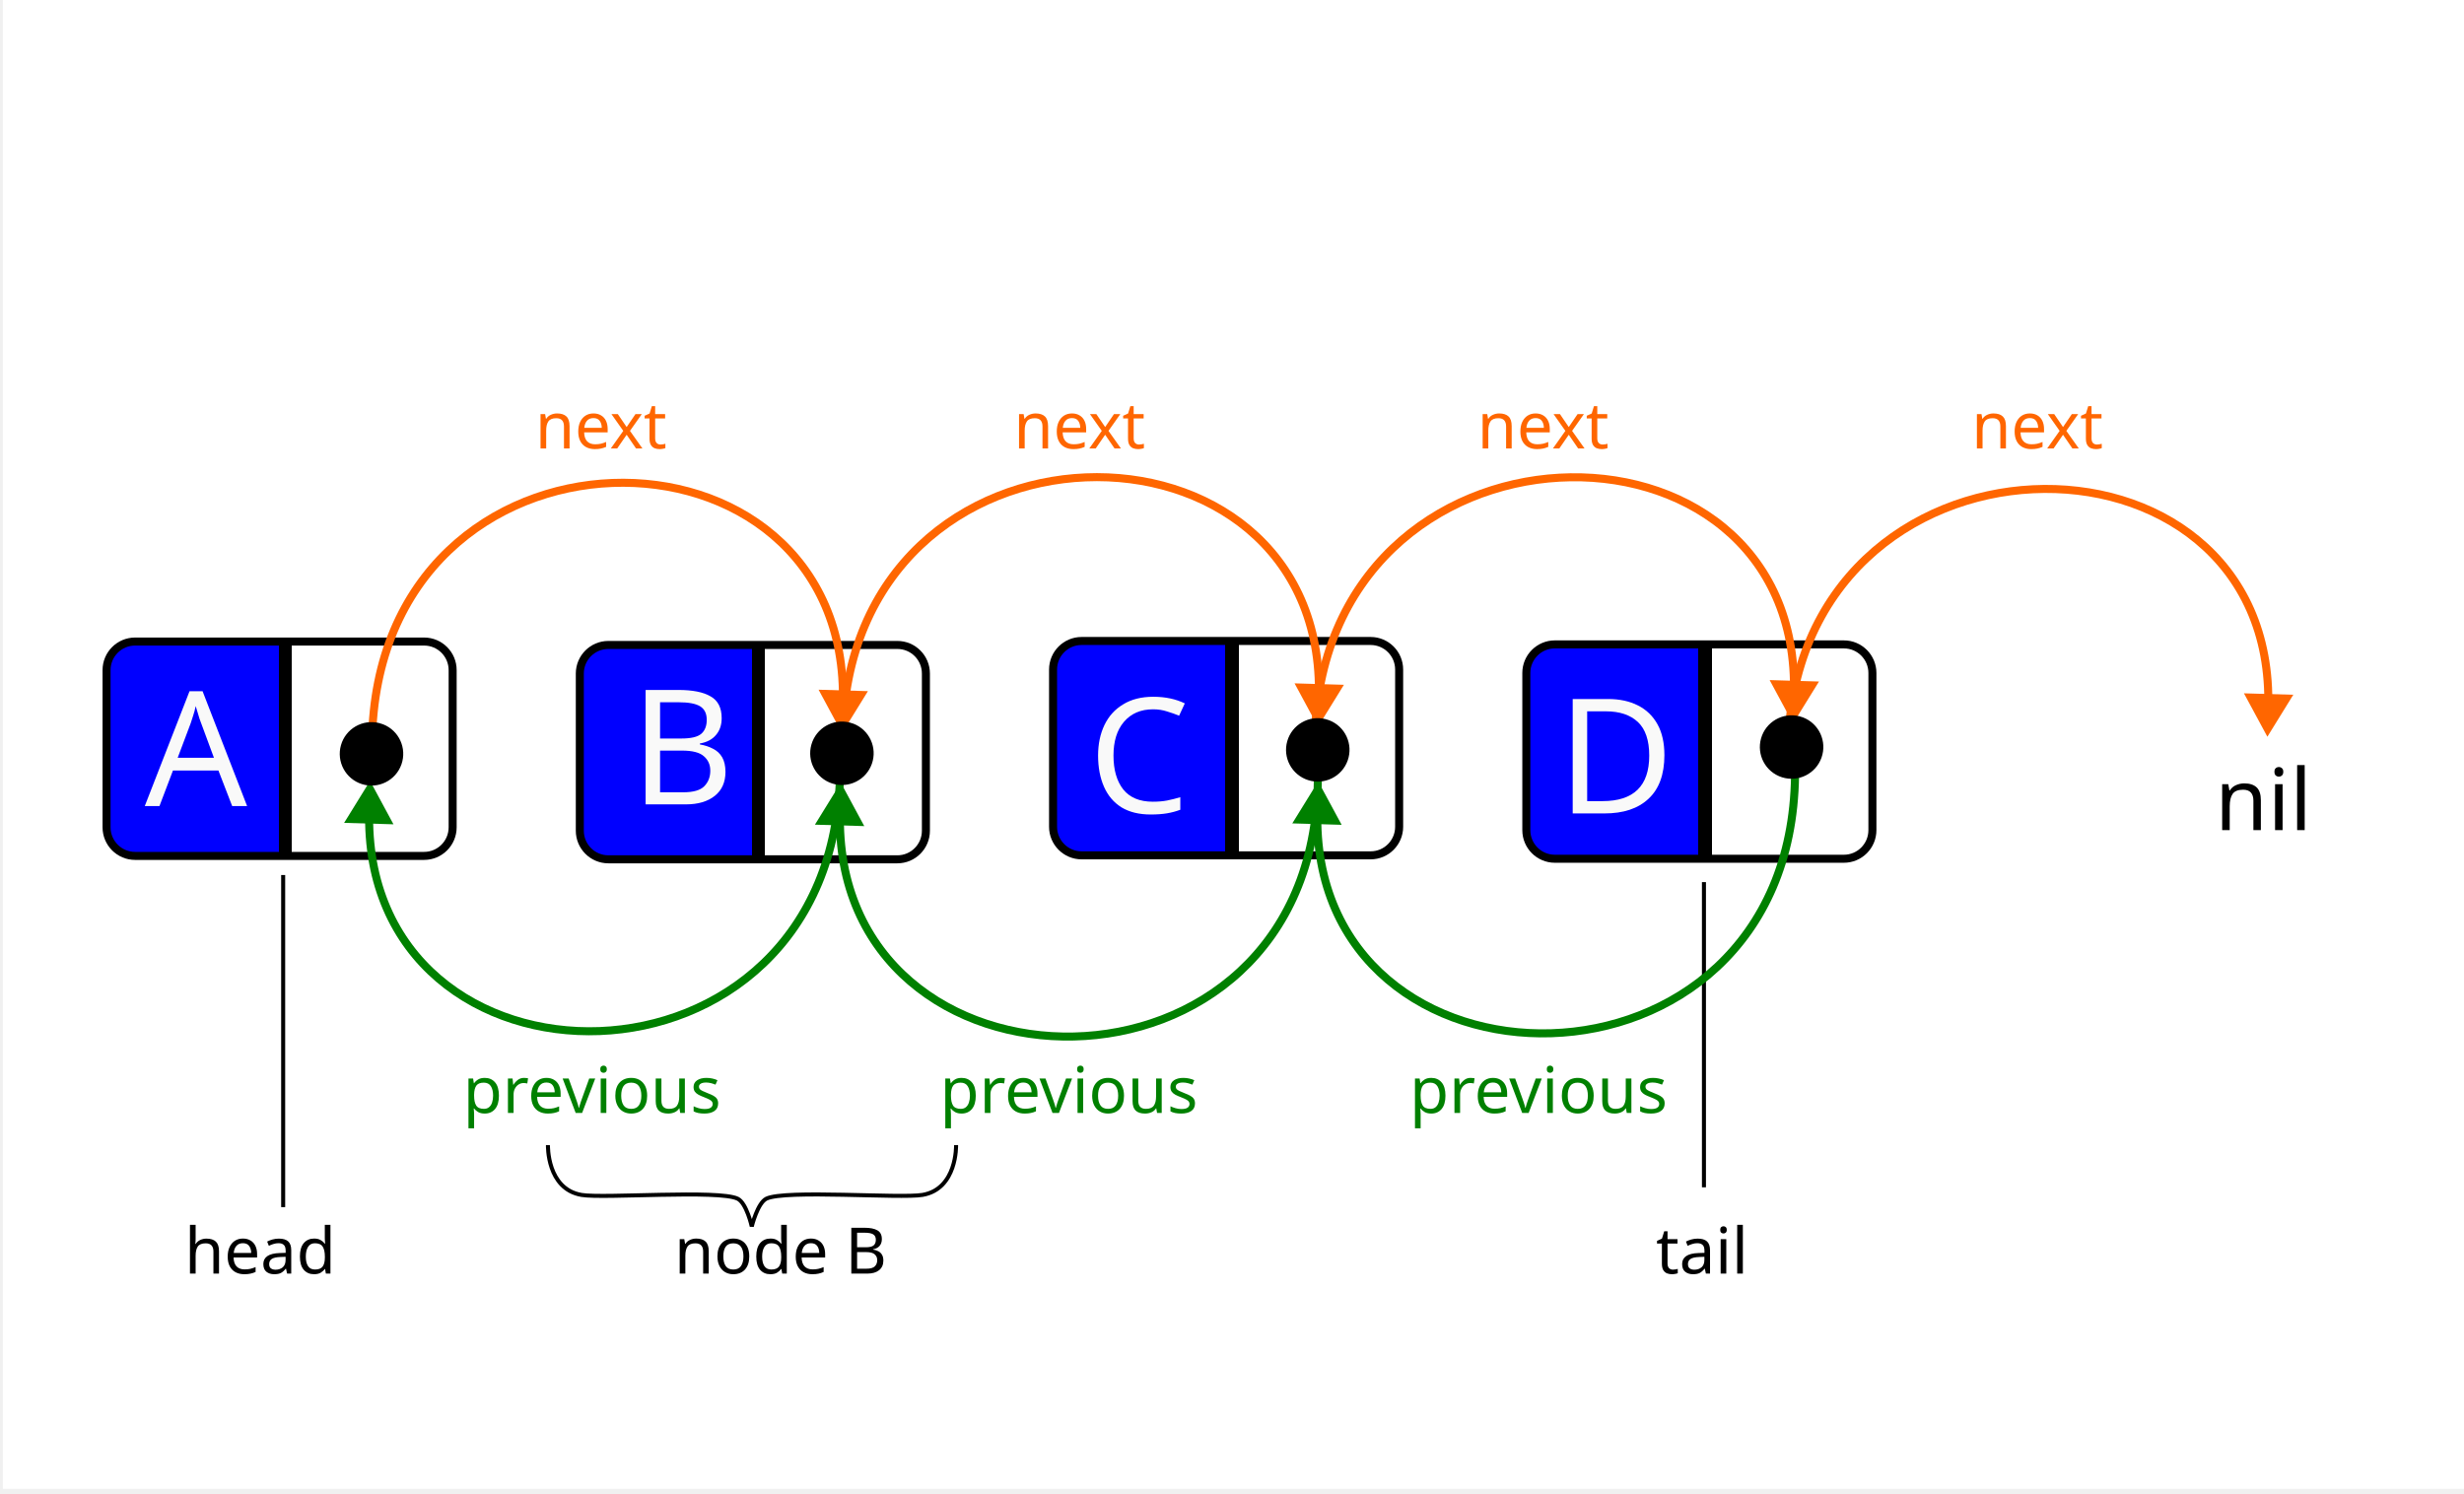
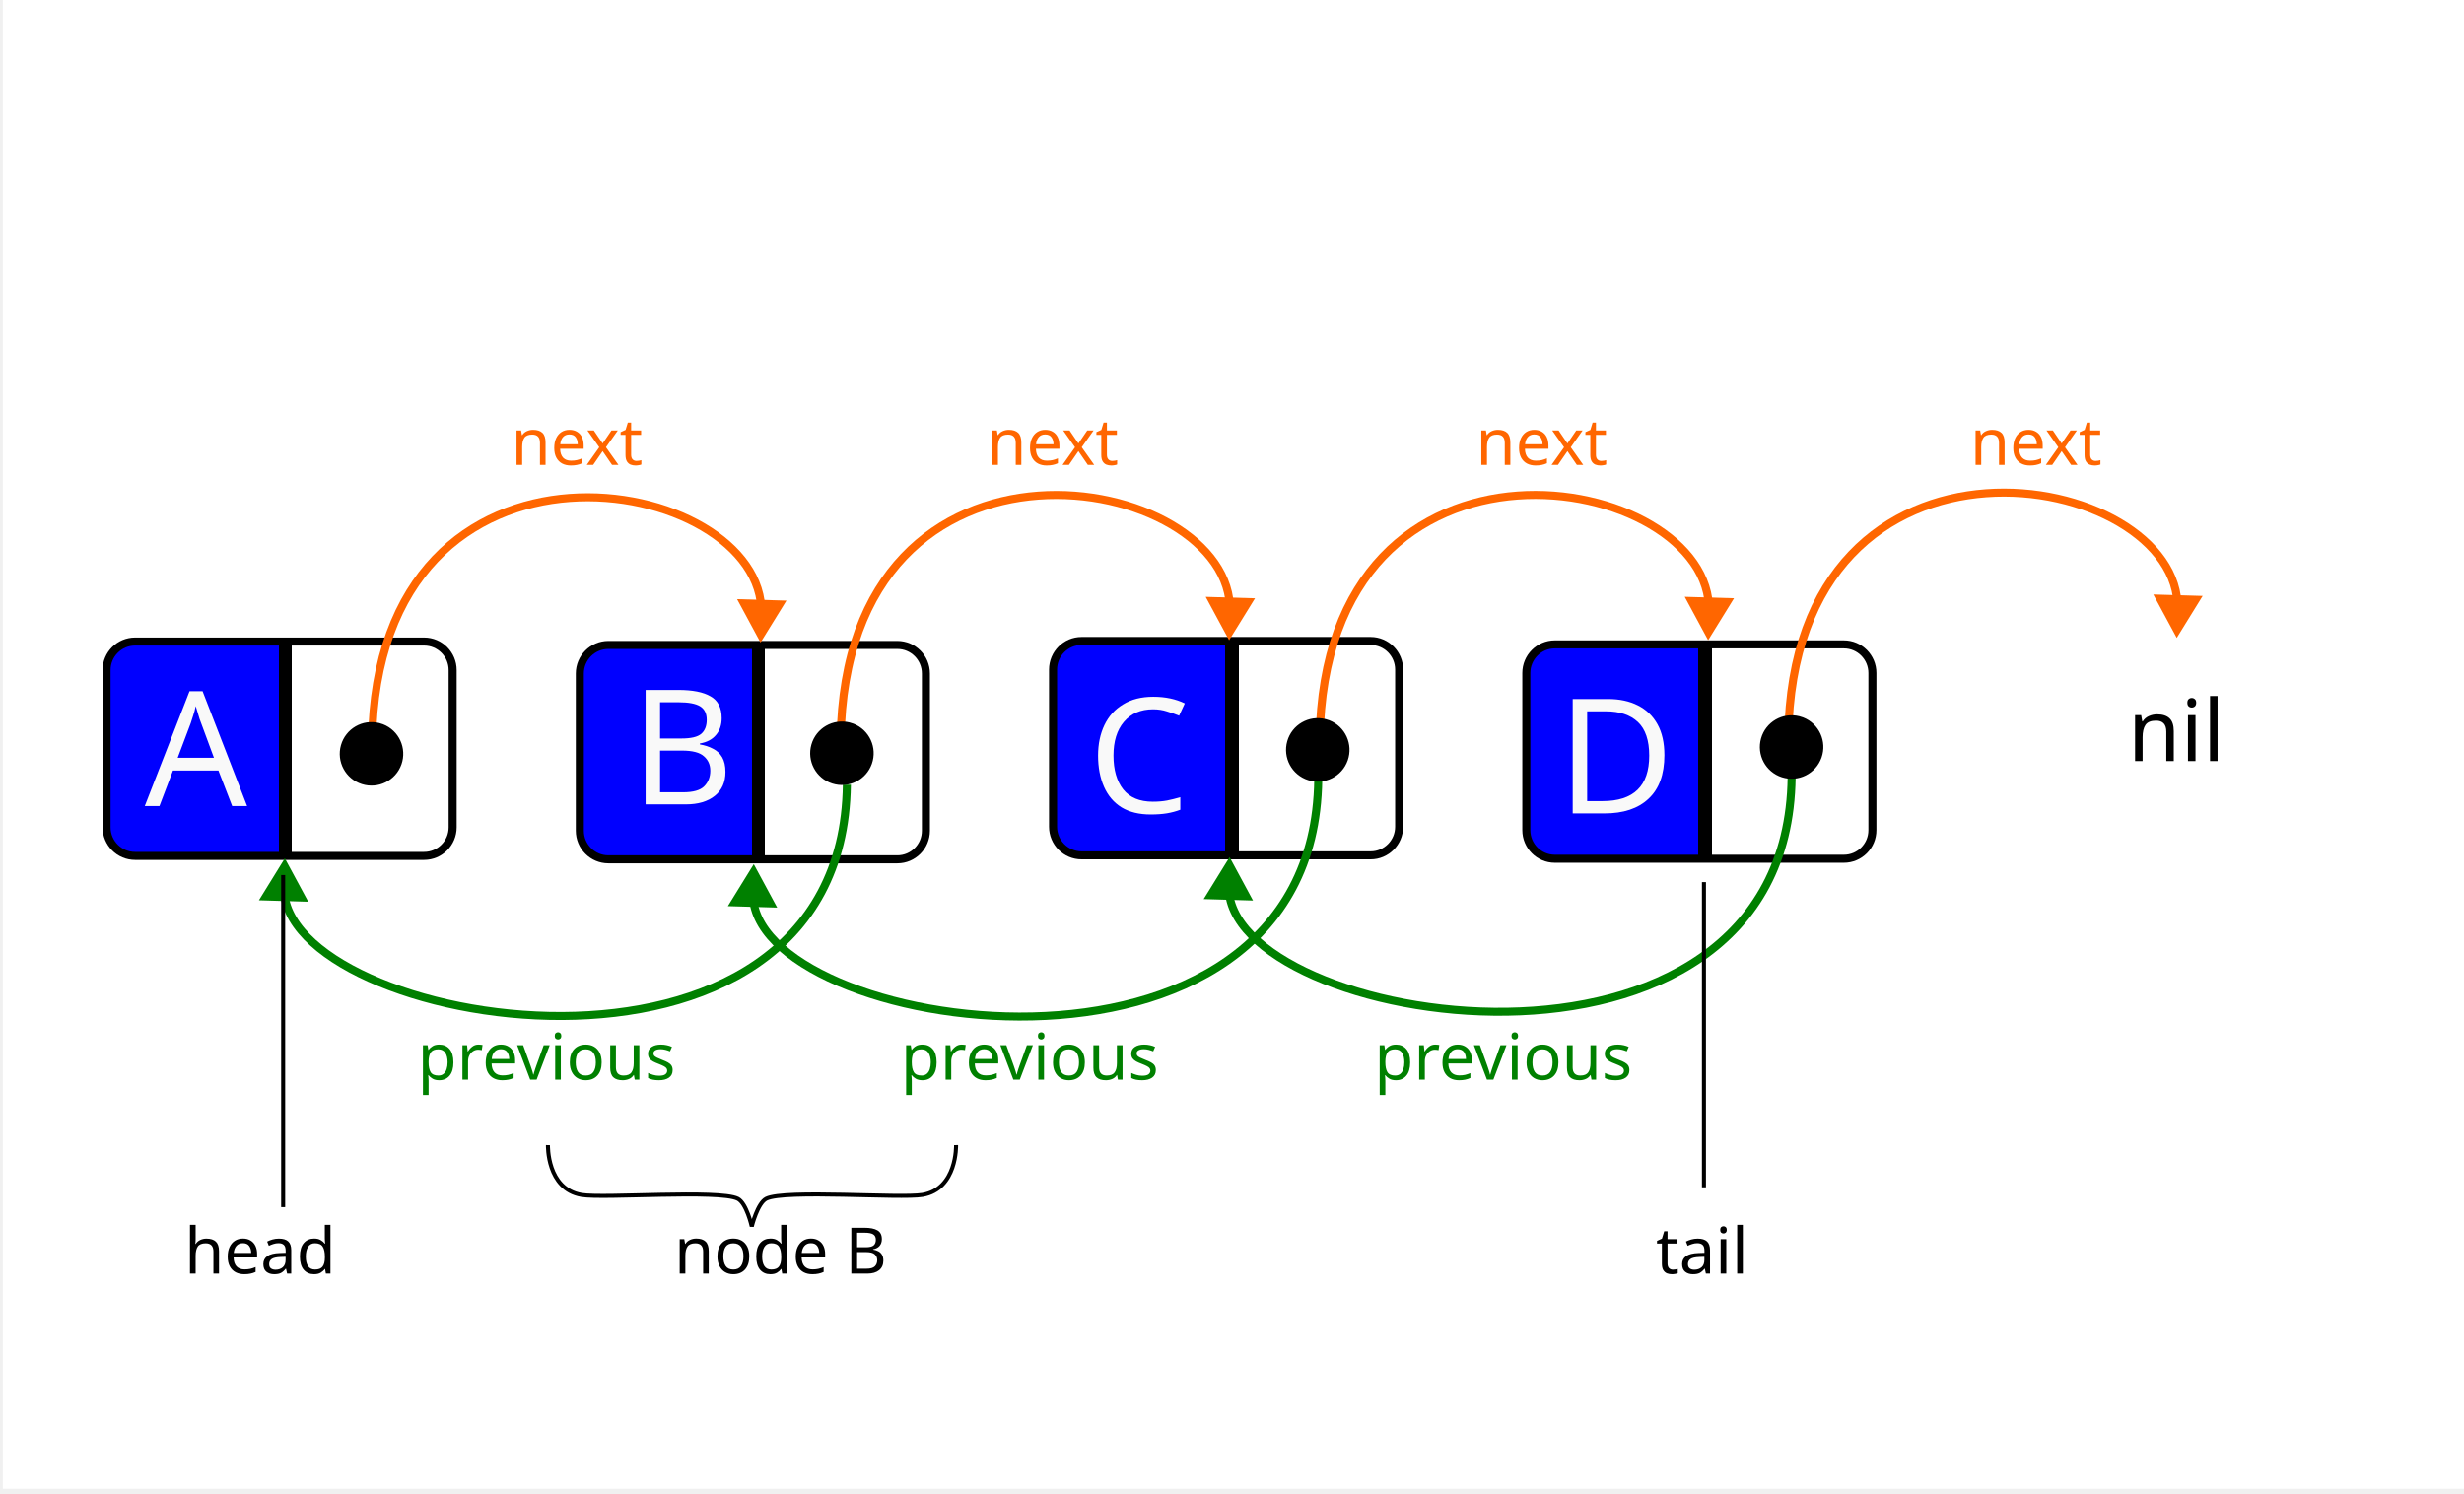
<svg xmlns="http://www.w3.org/2000/svg" xmlns:xlink="http://www.w3.org/1999/xlink" width="614.166" height="372.23" viewBox="0 0 162.498 98.486" version="1.1" id="svg1">
  <defs id="defs1">
    <rect x="610.707" y="153.753" width="73.049" height="46.562" id="rect20" />
    <linearGradient id="linearGradient1">
      <stop style="stop-color:#0000ff;stop-opacity:1;" offset="0" id="stop7" />
      <stop style="stop-color:#0000ff;stop-opacity:1;" offset="0.497" id="stop8" />
      <stop style="stop-color:#000000;stop-opacity:1;" offset="0.497" id="stop9" />
      <stop style="stop-color:#000000;stop-opacity:1;" offset="0.535" id="stop10" />
      <stop style="stop-color:#000000;stop-opacity:0;" offset="0.535" id="stop11" />
    </linearGradient>
    <linearGradient id="linearGradient1-1">
      <stop style="stop-color:#0000ff;stop-opacity:1;" offset="0" id="stop4" />
      <stop style="stop-color:#0000ff;stop-opacity:1;" offset="0.497" id="stop1" />
      <stop style="stop-color:#000000;stop-opacity:1;" offset="0.497" id="stop6" />
      <stop style="stop-color:#000000;stop-opacity:1;" offset="0.535" id="stop5" />
      <stop style="stop-color:#000000;stop-opacity:0;" offset="0.535" id="stop2" />
    </linearGradient>
    <color-profile name="Blue" xlink:href="file:///usr/share/color/icc/colord/Bluish.icc" id="color-profile2" />
    <rect x="24.769" y="355.177" width="136.693" height="70.648" id="rect2" />
    <rect x="24.769" y="355.177" width="136.693" height="70.648" id="rect2-7" />
    <rect x="24.769" y="355.177" width="136.693" height="70.648" id="rect2-7-2" />
    <rect x="24.769" y="355.177" width="136.693" height="70.648" id="rect2-7-0" />
    <rect x="24.769" y="355.177" width="136.693" height="70.648" id="rect2-7-26" />
    <rect x="24.769" y="355.177" width="136.693" height="70.648" id="rect2-7-02" />
    <linearGradient xlink:href="#linearGradient1-1" id="linearGradient2" x1="27.872" y1="54.495" x2="51.225" y2="54.495" gradientUnits="userSpaceOnUse" spreadMethod="pad" gradientTransform="translate(0,0.1550698)" />
    <linearGradient xlink:href="#linearGradient1-1" id="linearGradient13" x1="59.083" y1="54.726" x2="82.436" y2="54.726" gradientUnits="userSpaceOnUse" gradientTransform="translate(0,0.1488716)" />
    <linearGradient xlink:href="#linearGradient1-1" id="linearGradient15" x1="90.294" y1="54.495" x2="113.647" y2="54.495" gradientUnits="userSpaceOnUse" gradientTransform="translate(0,0.1175916)" />
    <linearGradient xlink:href="#linearGradient1-1" id="linearGradient17" x1="121.505" y1="54.726" x2="144.858" y2="54.726" gradientUnits="userSpaceOnUse" gradientTransform="translate(0,0.1113934)" />
    <marker style="overflow:visible" id="Triangle-2" refX="0" refY="0" orient="auto-start-reverse" markerWidth="1" markerHeight="1" viewBox="0 0 1 1" preserveAspectRatio="xMidYMid">
      <path transform="scale(0.5)" style="fill:context-stroke;fill-rule:evenodd;stroke:context-stroke;stroke-width:1pt" d="M 5.77,0 -2.88,5 V -5 Z" id="path135-3" />
    </marker>
    <rect x="610.707" y="153.753" width="73.049" height="46.562" id="rect20-2" />
    <rect x="610.707" y="153.753" width="99.895" height="43.791" id="rect20-2-3" />
    <rect x="610.707" y="153.753" width="73.049" height="46.562" id="rect20-2-7" />
    <rect x="610.707" y="153.753" width="73.049" height="46.562" id="rect20-2-7-7" />
-     <marker style="overflow:visible" id="Triangle-2-9" refX="0" refY="0" orient="auto-start-reverse" markerWidth="1" markerHeight="1" viewBox="0 0 1 1" preserveAspectRatio="xMidYMid">
-       <path transform="scale(0.5)" style="fill:context-stroke;fill-rule:evenodd;stroke:context-stroke;stroke-width:1pt" d="M 5.77,0 -2.88,5 V -5 Z" id="path135-3-1" />
-     </marker>
-     <marker style="overflow:visible" id="Triangle-2-3" refX="0" refY="0" orient="auto-start-reverse" markerWidth="1" markerHeight="1" viewBox="0 0 1 1" preserveAspectRatio="xMidYMid">
-       <path transform="scale(0.5)" style="fill:context-stroke;fill-rule:evenodd;stroke:context-stroke;stroke-width:1pt" d="M 5.77,0 -2.88,5 V -5 Z" id="path135-3-6" />
-     </marker>
-     <marker style="overflow:visible" id="Triangle-2-3-1" refX="0" refY="0" orient="auto-start-reverse" markerWidth="1" markerHeight="1" viewBox="0 0 1 1" preserveAspectRatio="xMidYMid">
-       <path transform="scale(0.5)" style="fill:context-stroke;fill-rule:evenodd;stroke:context-stroke;stroke-width:1pt" d="M 5.77,0 -2.88,5 V -5 Z" id="path135-3-6-8" />
-     </marker>
-     <marker style="overflow:visible" id="Triangle-2-3-1-2" refX="0" refY="0" orient="auto-start-reverse" markerWidth="1" markerHeight="1" viewBox="0 0 1 1" preserveAspectRatio="xMidYMid">
-       <path transform="scale(0.5)" style="fill:context-stroke;fill-rule:evenodd;stroke:context-stroke;stroke-width:1pt" d="M 5.77,0 -2.88,5 V -5 Z" id="path135-3-6-8-8" />
-     </marker>
-     <marker style="overflow:visible" id="Triangle-2-3-1-1" refX="0" refY="0" orient="auto-start-reverse" markerWidth="1" markerHeight="1" viewBox="0 0 1 1" preserveAspectRatio="xMidYMid">
-       <path transform="scale(0.5)" style="fill:context-stroke;fill-rule:evenodd;stroke:context-stroke;stroke-width:1pt" d="M 5.77,0 -2.88,5 V -5 Z" id="path135-3-6-8-2" />
-     </marker>
-     <marker style="overflow:visible" id="Triangle-2-3-4" refX="0" refY="0" orient="auto-start-reverse" markerWidth="1" markerHeight="1" viewBox="0 0 1 1" preserveAspectRatio="xMidYMid">
-       <path transform="scale(0.5)" style="fill:context-stroke;fill-rule:evenodd;stroke:context-stroke;stroke-width:1pt" d="M 5.77,0 -2.88,5 V -5 Z" id="path135-3-6-7" />
-     </marker>
    <rect x="610.707" y="153.753" width="73.049" height="46.562" id="rect20-2-7-3" />
    <rect x="610.707" y="153.753" width="73.049" height="46.562" id="rect20-2-7-3-2" />
    <rect x="610.707" y="153.753" width="73.049" height="46.562" id="rect20-2-7-3-4" />
    <rect x="610.707" y="153.753" width="73.049" height="46.562" id="rect20-2-7-3-7" />
    <rect x="610.707" y="153.753" width="73.049" height="46.562" id="rect20-2-7-3-74" />
    <rect x="610.707" y="153.753" width="73.049" height="46.562" id="rect20-2-7-3-74-8" />
    <rect x="610.707" y="153.753" width="73.049" height="46.562" id="rect20-2-7-3-74-9" />
+     <marker style="overflow:visible" id="Triangle-2-6" refX="0" refY="0" orient="auto-start-reverse" markerWidth="1" markerHeight="1" viewBox="0 0 1 1" preserveAspectRatio="xMidYMid">
+       <path transform="scale(0.5)" style="fill:context-stroke;fill-rule:evenodd;stroke:context-stroke;stroke-width:1pt" d="M 5.77,0 -2.88,5 V -5 Z" id="path135-3-1" />
+     </marker>
+     <marker style="overflow:visible" id="Triangle-2-6-6" refX="0" refY="0" orient="auto-start-reverse" markerWidth="1" markerHeight="1" viewBox="0 0 1 1" preserveAspectRatio="xMidYMid">
+       <path transform="scale(0.5)" style="fill:context-stroke;fill-rule:evenodd;stroke:context-stroke;stroke-width:1pt" d="M 5.77,0 -2.88,5 V -5 Z" id="path135-3-1-5" />
+     </marker>
+     <marker style="overflow:visible" id="Triangle-2-69" refX="0" refY="0" orient="auto-start-reverse" markerWidth="1" markerHeight="1" viewBox="0 0 1 1" preserveAspectRatio="xMidYMid">
+       <path transform="scale(0.5)" style="fill:context-stroke;fill-rule:evenodd;stroke:context-stroke;stroke-width:1pt" d="M 5.77,0 -2.88,5 V -5 Z" id="path135-3-3" />
+     </marker>
+     <marker style="overflow:visible" id="Triangle-2-69-4" refX="0" refY="0" orient="auto-start-reverse" markerWidth="1" markerHeight="1" viewBox="0 0 1 1" preserveAspectRatio="xMidYMid">
+       <path transform="scale(0.5)" style="fill:context-stroke;fill-rule:evenodd;stroke:context-stroke;stroke-width:1pt" d="M 5.77,0 -2.88,5 V -5 Z" id="path135-3-3-7" />
+     </marker>
+     <marker style="overflow:visible" id="Triangle-2-69-4-3" refX="0" refY="0" orient="auto-start-reverse" markerWidth="1" markerHeight="1" viewBox="0 0 1 1" preserveAspectRatio="xMidYMid">
+       <path transform="scale(0.5)" style="fill:context-stroke;fill-rule:evenodd;stroke:context-stroke;stroke-width:1pt" d="M 5.77,0 -2.88,5 V -5 Z" id="path135-3-3-7-1" />
+     </marker>
+     <marker style="overflow:visible" id="Triangle-2-69-4-3-6" refX="0" refY="0" orient="auto-start-reverse" markerWidth="1" markerHeight="1" viewBox="0 0 1 1" preserveAspectRatio="xMidYMid">
+       <path transform="scale(0.5)" style="fill:context-stroke;fill-rule:evenodd;stroke:context-stroke;stroke-width:1pt" d="M 5.77,0 -2.88,5 V -5 Z" id="path135-3-3-7-1-8" />
+     </marker>
  </defs>
  <g id="layer1" transform="translate(-21.10966,-5.266914)">
    <rect style="fill:#ffffff;stroke:none;stroke-width:2.002" id="rect3" width="162.498" height="98.382" x="21.297" y="5.08" />
    <rect style="fill:url(#linearGradient15);stroke:#000000;stroke-width:0.529;stroke-dasharray:none" id="rect37-9-8-3-5-5" width="22.824" height="14.138" x="90.558" y="47.544" rx="1.882" ry="1.886" />
    <rect style="fill:url(#linearGradient17);stroke:#000000;stroke-width:0.529;stroke-dasharray:none" id="rect37-9-8-3-5-5-6" width="22.824" height="14.138" x="121.769" y="47.769" rx="1.882" ry="1.886" />
    <rect style="fill:url(#linearGradient13);stroke:#000000;stroke-width:0.529;stroke-dasharray:none" id="rect37-9-8-3-5-5-1" width="22.824" height="14.138" x="59.348" y="47.806" rx="1.882" ry="1.886" />
    <text xml:space="preserve" style="font-style:normal;font-weight:normal;font-size:10.583px;line-height:1.25;font-family:sans-serif;fill:#000000;fill-opacity:1;stroke:none;stroke-width:0.265" x="62.655" y="58.321" id="text37-3-4-2-4-4">
      <tspan id="tspan37-1-5-0-7-7" style="fill:#f9f9f9;stroke-width:0.265" x="62.655" y="58.321">B</tspan>
    </text>
    <rect style="opacity:1;fill:url(#linearGradient2);fill-rule:nonzero;stroke:#000000;stroke-width:0.529;stroke-dasharray:none" id="rect37-9-8-3-5-5-8" width="22.824" height="14.138" x="28.137" y="47.581" rx="1.882" ry="1.886" />
    <text xml:space="preserve" style="font-style:normal;font-weight:normal;font-size:10.583px;line-height:1.25;font-family:sans-serif;fill:#000000;fill-opacity:1;stroke:none;stroke-width:0.265" x="30.657" y="58.433" id="text37-3-4-2-4-4-7">
      <tspan id="tspan37-1-5-0-7-7-9" style="fill:#f9f9f9;stroke-width:0.265" x="30.657" y="58.433">A</tspan>
    </text>
    <text xml:space="preserve" style="font-style:normal;font-weight:normal;font-size:10.583px;line-height:1.25;font-family:sans-serif;fill:#000000;fill-opacity:1;stroke:none;stroke-width:0.265" x="92.886" y="58.878" id="text37-3-4-2-4-4-3">
      <tspan id="tspan37-1-5-0-7-7-5" style="fill:#f9f9f9;stroke-width:0.265" x="92.886" y="58.878">C</tspan>
    </text>
    <text xml:space="preserve" style="font-style:normal;font-weight:normal;font-size:10.583px;line-height:1.25;font-family:sans-serif;fill:#000000;fill-opacity:1;stroke:none;stroke-width:0.265" x="123.796" y="58.92" id="text37-3-4-2-4-4-2">
      <tspan id="tspan37-1-5-0-7-7-7" style="fill:#f9f9f9;stroke-width:0.265" x="123.796" y="58.92">D</tspan>
    </text>
-     <path style="fill:none;stroke:#ff6600;stroke-width:0.529;stroke-linecap:butt;stroke-linejoin:miter;stroke-miterlimit:4.3;stroke-dasharray:none;stroke-opacity:1;marker-end:url(#Triangle-2)" d="m 45.642,54.227 c 0.29,-22.425 31.631,-22.364 31.052,-2.484" id="path20-5" />
-     <path style="fill:none;stroke:#ff6600;stroke-width:0.529;stroke-linecap:butt;stroke-linejoin:miter;stroke-miterlimit:4.3;stroke-dasharray:none;stroke-opacity:1;marker-end:url(#Triangle-2-9)" d="m 76.681,53.909 c 0.29,-22.425 31.983,-22.465 31.404,-2.585" id="path20-5-7" />
-     <text xml:space="preserve" transform="matrix(0.2645833,0,0,0.2645833,5.597499,14.34155)" id="text20" style="font-style:normal;font-weight:normal;font-size:21.333px;line-height:1.25;font-family:sans-serif;white-space:pre;shape-inside:url(#rect20);display:inline;fill:#000000;fill-opacity:1;stroke:none">
-       <tspan x="610.707" y="172.627" id="tspan13">nil</tspan>
+     <path style="fill:none;stroke:#ff6600;stroke-width:0.529;stroke-linecap:butt;stroke-linejoin:miter;stroke-miterlimit:4.3;stroke-dasharray:none;stroke-opacity:1;marker-end:url(#Triangle-2)" d="m 45.642,54.227 c 0.29,-22.425 25.949,-17.74 25.678,-8.457" id="path20-5" />
+     <path style="fill:none;stroke:#ff6600;stroke-width:0.529;stroke-linecap:butt;stroke-linejoin:miter;stroke-miterlimit:4.3;stroke-dasharray:none;stroke-opacity:1;marker-end:url(#Triangle-2-6)" d="M 76.545,54.075 C 76.834,31.65 102.493,36.335 102.223,45.618" id="path20-5-5" />
+     <path style="fill:none;stroke:#ff6600;stroke-width:0.529;stroke-linecap:butt;stroke-linejoin:miter;stroke-miterlimit:4.3;stroke-dasharray:none;stroke-opacity:1;marker-end:url(#Triangle-2-69)" d="m 108.136,54.072 c 0.29,-22.425 25.949,-17.74 25.678,-8.457" id="path20-5-4" />
+     <path style="fill:none;stroke:#008000;stroke-width:0.529;stroke-linecap:butt;stroke-linejoin:miter;stroke-miterlimit:4.3;stroke-dasharray:none;stroke-opacity:1;marker-end:url(#Triangle-2-69-4)" d="m 76.96,57.02 c -0.29,22.425 -37.392,16.02 -37.121,6.736" id="path20-5-4-8" />
+     <path style="fill:none;stroke:#008000;stroke-width:0.529;stroke-linecap:butt;stroke-linejoin:miter;stroke-miterlimit:4.3;stroke-dasharray:none;stroke-opacity:1;marker-end:url(#Triangle-2-69-4-3)" d="m 108.047,56.689 c -0.29,22.425 -37.553,16.737 -37.282,7.453" id="path20-5-4-8-9" />
+     <path style="fill:none;stroke:#008000;stroke-width:0.529;stroke-linecap:butt;stroke-linejoin:miter;stroke-miterlimit:4.3;stroke-dasharray:none;stroke-opacity:1;marker-end:url(#Triangle-2-69-4-3-6)" d="m 139.266,56.535 c -0.29,22.425 -37.392,16.426 -37.121,7.142" id="path20-5-4-8-9-2" />
+     <path style="fill:none;stroke:#ff6600;stroke-width:0.529;stroke-linecap:butt;stroke-linejoin:miter;stroke-miterlimit:4.3;stroke-dasharray:none;stroke-opacity:1;marker-end:url(#Triangle-2-6-6)" d="m 139.04,53.919 c 0.29,-22.425 25.949,-17.74 25.678,-8.457" id="path20-5-5-5" />
+     <text xml:space="preserve" transform="matrix(0.2645833,0,0,0.2645833,-0.1463762,9.787803)" id="text20" style="font-style:normal;font-weight:normal;font-size:21.333px;line-height:1.25;font-family:sans-serif;white-space:pre;shape-inside:url(#rect20);display:inline;fill:#000000;fill-opacity:1;stroke:none">
+       <tspan x="610.707" y="172.627" id="tspan2">nil</tspan>
    </text>
    <text xml:space="preserve" transform="matrix(0.2645833,0,0,0.2645833,-96.00705,44.84337)" id="text20-9" style="font-style:normal;font-weight:normal;font-size:16px;line-height:1.25;font-family:sans-serif;white-space:pre;shape-inside:url(#rect20-2);display:inline;fill:#000000;fill-opacity:1;stroke:none">
-       <tspan x="610.707" y="167.908" id="tspan14">node B</tspan>
+       <tspan x="610.707" y="167.908" id="tspan3">node B</tspan>
    </text>
    <text xml:space="preserve" transform="matrix(0.2645833,0,0,0.2645833,-128.3041,44.84337)" id="text20-9-3" style="font-style:normal;font-weight:normal;font-size:16px;line-height:1.25;font-family:sans-serif;white-space:pre;shape-inside:url(#rect20-2-7);display:inline;fill:#000000;fill-opacity:1;stroke:none">
-       <tspan x="610.707" y="167.908" id="tspan15">head</tspan>
+       <tspan x="610.707" y="167.908" id="tspan4">head</tspan>
    </text>
-     <text xml:space="preserve" transform="matrix(0.2645833,0,0,0.2645833,-105.1854,-9.577893)" id="text20-9-3-1" style="font-style:normal;font-weight:normal;font-size:16px;line-height:1.25;font-family:sans-serif;white-space:pre;shape-inside:url(#rect20-2-7-3);display:inline;fill:#ff6600;fill-opacity:1;stroke:none">
-       <tspan x="610.707" y="167.908" id="tspan16">next</tspan>
+     <text xml:space="preserve" transform="matrix(0.2645833,0,0,0.2645833,-106.7688,-8.497061)" id="text20-9-3-1" style="font-style:normal;font-weight:normal;font-size:16px;line-height:1.25;font-family:sans-serif;white-space:pre;shape-inside:url(#rect20-2-7-3);display:inline;fill:#ff6600;fill-opacity:1;stroke:none">
+       <tspan x="610.707" y="167.908" id="tspan5">next</tspan>
    </text>
-     <text xml:space="preserve" transform="matrix(0.2645833,0,0,0.2645833,-109.9386,34.24638)" id="text20-9-3-1-3" style="font-style:normal;font-weight:normal;font-size:16px;line-height:1.25;font-family:sans-serif;white-space:pre;shape-inside:url(#rect20-2-7-3-74);display:inline;fill:#008000;fill-opacity:1;stroke:none">
-       <tspan x="610.707" y="167.908" id="tspan17">previous</tspan>
+     <text xml:space="preserve" transform="matrix(0.2645833,0,0,0.2645833,-112.9399,32.04902)" id="text20-9-3-1-3" style="font-style:normal;font-weight:normal;font-size:16px;line-height:1.25;font-family:sans-serif;white-space:pre;shape-inside:url(#rect20-2-7-3-74);display:inline;fill:#008000;fill-opacity:1;stroke:none">
+       <tspan x="610.707" y="167.908" id="tspan6">previous</tspan>
    </text>
-     <text xml:space="preserve" transform="matrix(0.2645833,0,0,0.2645833,-78.49128,34.24638)" id="text20-9-3-1-3-4" style="font-style:normal;font-weight:normal;font-size:16px;line-height:1.25;font-family:sans-serif;white-space:pre;shape-inside:url(#rect20-2-7-3-74-8);display:inline;fill:#008000;fill-opacity:1;stroke:none">
-       <tspan x="610.707" y="167.908" id="tspan18">previous</tspan>
+     <text xml:space="preserve" transform="matrix(0.2645833,0,0,0.2645833,-81.07416,32.04902)" id="text20-9-3-1-3-4" style="font-style:normal;font-weight:normal;font-size:16px;line-height:1.25;font-family:sans-serif;white-space:pre;shape-inside:url(#rect20-2-7-3-74-8);display:inline;fill:#008000;fill-opacity:1;stroke:none">
+       <tspan x="610.707" y="167.908" id="tspan7">previous</tspan>
    </text>
-     <text xml:space="preserve" transform="matrix(0.2645833,0,0,0.2645833,-47.51622,34.24638)" id="text20-9-3-1-3-0" style="font-style:normal;font-weight:normal;font-size:16px;line-height:1.25;font-family:sans-serif;white-space:pre;shape-inside:url(#rect20-2-7-3-74-9);display:inline;fill:#008000;fill-opacity:1;stroke:none">
-       <tspan x="610.707" y="167.908" id="tspan19">previous</tspan>
+     <text xml:space="preserve" transform="matrix(0.2645833,0,0,0.2645833,-49.84275,32.04902)" id="text20-9-3-1-3-0" style="font-style:normal;font-weight:normal;font-size:16px;line-height:1.25;font-family:sans-serif;white-space:pre;shape-inside:url(#rect20-2-7-3-74-9);display:inline;fill:#008000;fill-opacity:1;stroke:none">
+       <tspan x="610.707" y="167.908" id="tspan8">previous</tspan>
    </text>
-     <text xml:space="preserve" transform="matrix(0.2645833,0,0,0.2645833,-73.62806,-9.577893)" id="text20-9-3-1-6" style="font-style:normal;font-weight:normal;font-size:16px;line-height:1.25;font-family:sans-serif;white-space:pre;shape-inside:url(#rect20-2-7-3-2);display:inline;fill:#ff6600;fill-opacity:1;stroke:none">
-       <tspan x="610.707" y="167.908" id="tspan20">next</tspan>
+     <text xml:space="preserve" transform="matrix(0.2645833,0,0,0.2645833,-75.3919,-8.497061)" id="text20-9-3-1-6" style="font-style:normal;font-weight:normal;font-size:16px;line-height:1.25;font-family:sans-serif;white-space:pre;shape-inside:url(#rect20-2-7-3-2);display:inline;fill:#ff6600;fill-opacity:1;stroke:none">
+       <tspan x="610.707" y="167.908" id="tspan9">next</tspan>
    </text>
-     <text xml:space="preserve" transform="matrix(0.2645833,0,0,0.2645833,-43.0535,-9.577893)" id="text20-9-3-1-65" style="font-style:normal;font-weight:normal;font-size:16px;line-height:1.25;font-family:sans-serif;white-space:pre;shape-inside:url(#rect20-2-7-3-4);display:inline;fill:#ff6600;fill-opacity:1;stroke:none">
-       <tspan x="610.707" y="167.908" id="tspan21">next</tspan>
+     <text xml:space="preserve" transform="matrix(0.2645833,0,0,0.2645833,-43.14135,-8.497061)" id="text20-9-3-1-65" style="font-style:normal;font-weight:normal;font-size:16px;line-height:1.25;font-family:sans-serif;white-space:pre;shape-inside:url(#rect20-2-7-3-4);display:inline;fill:#ff6600;fill-opacity:1;stroke:none">
+       <tspan x="610.707" y="167.908" id="tspan10">next</tspan>
    </text>
-     <text xml:space="preserve" transform="matrix(0.2645833,0,0,0.2645833,-10.4577,-9.577893)" id="text20-9-3-1-5" style="font-style:normal;font-weight:normal;font-size:16px;line-height:1.25;font-family:sans-serif;white-space:pre;shape-inside:url(#rect20-2-7-3-7);display:inline;fill:#ff6600;fill-opacity:1;stroke:none">
-       <tspan x="610.707" y="167.908" id="tspan22">next</tspan>
+     <text xml:space="preserve" transform="matrix(0.2645833,0,0,0.2645833,-10.54556,-8.497061)" id="text20-9-3-1-5" style="font-style:normal;font-weight:normal;font-size:16px;line-height:1.25;font-family:sans-serif;white-space:pre;shape-inside:url(#rect20-2-7-3-7);display:inline;fill:#ff6600;fill-opacity:1;stroke:none">
+       <tspan x="610.707" y="167.908" id="tspan11">next</tspan>
    </text>
    <path id="path21-1" style="fill:none;stroke:#000000;stroke-width:0.265px;stroke-linecap:butt;stroke-linejoin:miter;stroke-opacity:1" d="m 84.162,80.794 c 0,0 0.084,2.889 -2.214,3.284 -1.45,0.249 -9.071,-0.354 -10.3,0.251 -0.581,0.286 -0.96,1.829 -0.96,1.829 0,0 -0.346,-1.541 -0.928,-1.827 -1.229,-0.605 -8.851,-0.002 -10.3,-0.251 -2.298,-0.395 -2.214,-3.284 -2.214,-3.284" />
    <path style="fill:none;stroke:#000000;stroke-width:0.265px;stroke-linecap:butt;stroke-linejoin:miter;stroke-opacity:1" d="m 39.784,84.885 0,-21.905" id="path1" />
    <text xml:space="preserve" transform="matrix(0.2645833,0,0,0.2645833,-31.2616,44.84337)" id="text20-9-3-3" style="font-style:normal;font-weight:normal;font-size:16px;line-height:1.25;font-family:sans-serif;white-space:pre;shape-inside:url(#rect20-2-7-7);display:inline;fill:#000000;fill-opacity:1;stroke:none">
-       <tspan x="610.707" y="167.908" id="tspan23">tail</tspan>
+       <tspan x="610.707" y="167.908" id="tspan12">tail</tspan>
    </text>
    <path style="fill:none;stroke:#000000;stroke-width:0.265px;stroke-linecap:butt;stroke-linejoin:miter;stroke-opacity:1" d="m 133.483,83.578 0,-20.13" id="path1-5" />
-     <path style="fill:none;stroke:#ff6600;stroke-width:0.529;stroke-linecap:butt;stroke-linejoin:miter;stroke-miterlimit:4.3;stroke-dasharray:none;stroke-opacity:1;marker-end:url(#Triangle-2-3)" d="m 107.82,54.166 c 0.29,-22.425 32.174,-22.938 31.595,-3.058" id="path20-5-6" />
-     <path style="fill:none;stroke:#ff6600;stroke-width:0.529;stroke-linecap:butt;stroke-linejoin:miter;stroke-miterlimit:4.3;stroke-dasharray:none;stroke-opacity:1;marker-end:url(#Triangle-2-3-4)" d="m 139.018,54.82 c 0.29,-22.425 32.256,-22.719 31.677,-2.839" id="path20-5-6-4" />
-     <path style="fill:none;stroke:#008000;stroke-width:0.529;stroke-linecap:butt;stroke-linejoin:miter;stroke-miterlimit:4.3;stroke-dasharray:none;stroke-opacity:1;marker-end:url(#Triangle-2-3-1)" d="m 76.511,56.166 c -0.29,22.425 -31.631,22.364 -31.052,2.484" id="path20-5-6-9" />
-     <path style="fill:none;stroke:#008000;stroke-width:0.529;stroke-linecap:butt;stroke-linejoin:miter;stroke-miterlimit:4.3;stroke-dasharray:none;stroke-opacity:1;marker-end:url(#Triangle-2-3-1-2)" d="m 108.02,56.765 c -0.29,22.425 -32.093,21.884 -31.513,2.004" id="path20-5-6-9-7" />
-     <path style="fill:none;stroke:#008000;stroke-width:0.529;stroke-linecap:butt;stroke-linejoin:miter;stroke-miterlimit:4.3;stroke-dasharray:none;stroke-opacity:1;marker-end:url(#Triangle-2-3-1-1)" d="m 139.491,56.419 c -0.29,22.425 -32.081,22.145 -31.501,2.265" id="path20-5-6-9-3" />
    <path style="fill:#000000;fill-rule:nonzero;stroke:none;stroke-width:0.609;stroke-dasharray:none" id="path19-7" d="m 140.023,52.587 a 2.093,2.093 0 0 1 1.214,2.649 2.093,2.093 0 0 1 -2.609,1.297 2.093,2.093 0 0 1 -1.378,-2.567 2.093,2.093 0 0 1 2.522,-1.458" />
    <path style="fill:#000000;fill-rule:nonzero;stroke:none;stroke-width:0.609;stroke-dasharray:none" id="path19-2" d="m 108.775,52.775 a 2.093,2.093 0 0 1 1.214,2.649 2.093,2.093 0 0 1 -2.609,1.297 2.093,2.093 0 0 1 -1.378,-2.567 2.093,2.093 0 0 1 2.522,-1.458" />
    <path style="fill:#000000;fill-rule:nonzero;stroke:none;stroke-width:0.609;stroke-dasharray:none" id="path19-5" d="m 77.393,52.999 a 2.093,2.093 0 0 1 1.214,2.649 2.093,2.093 0 0 1 -2.609,1.297 2.093,2.093 0 0 1 -1.378,-2.567 2.093,2.093 0 0 1 2.522,-1.458" />
    <path style="opacity:1;fill:#000000;fill-rule:nonzero;stroke:none;stroke-width:0.609;stroke-dasharray:none" id="path19" d="m 46.369,53.037 a 2.093,2.093 0 0 1 1.214,2.649 2.093,2.093 0 0 1 -2.609,1.297 2.093,2.093 0 0 1 -1.378,-2.567 2.093,2.093 0 0 1 2.522,-1.458" />
  </g>
</svg>
